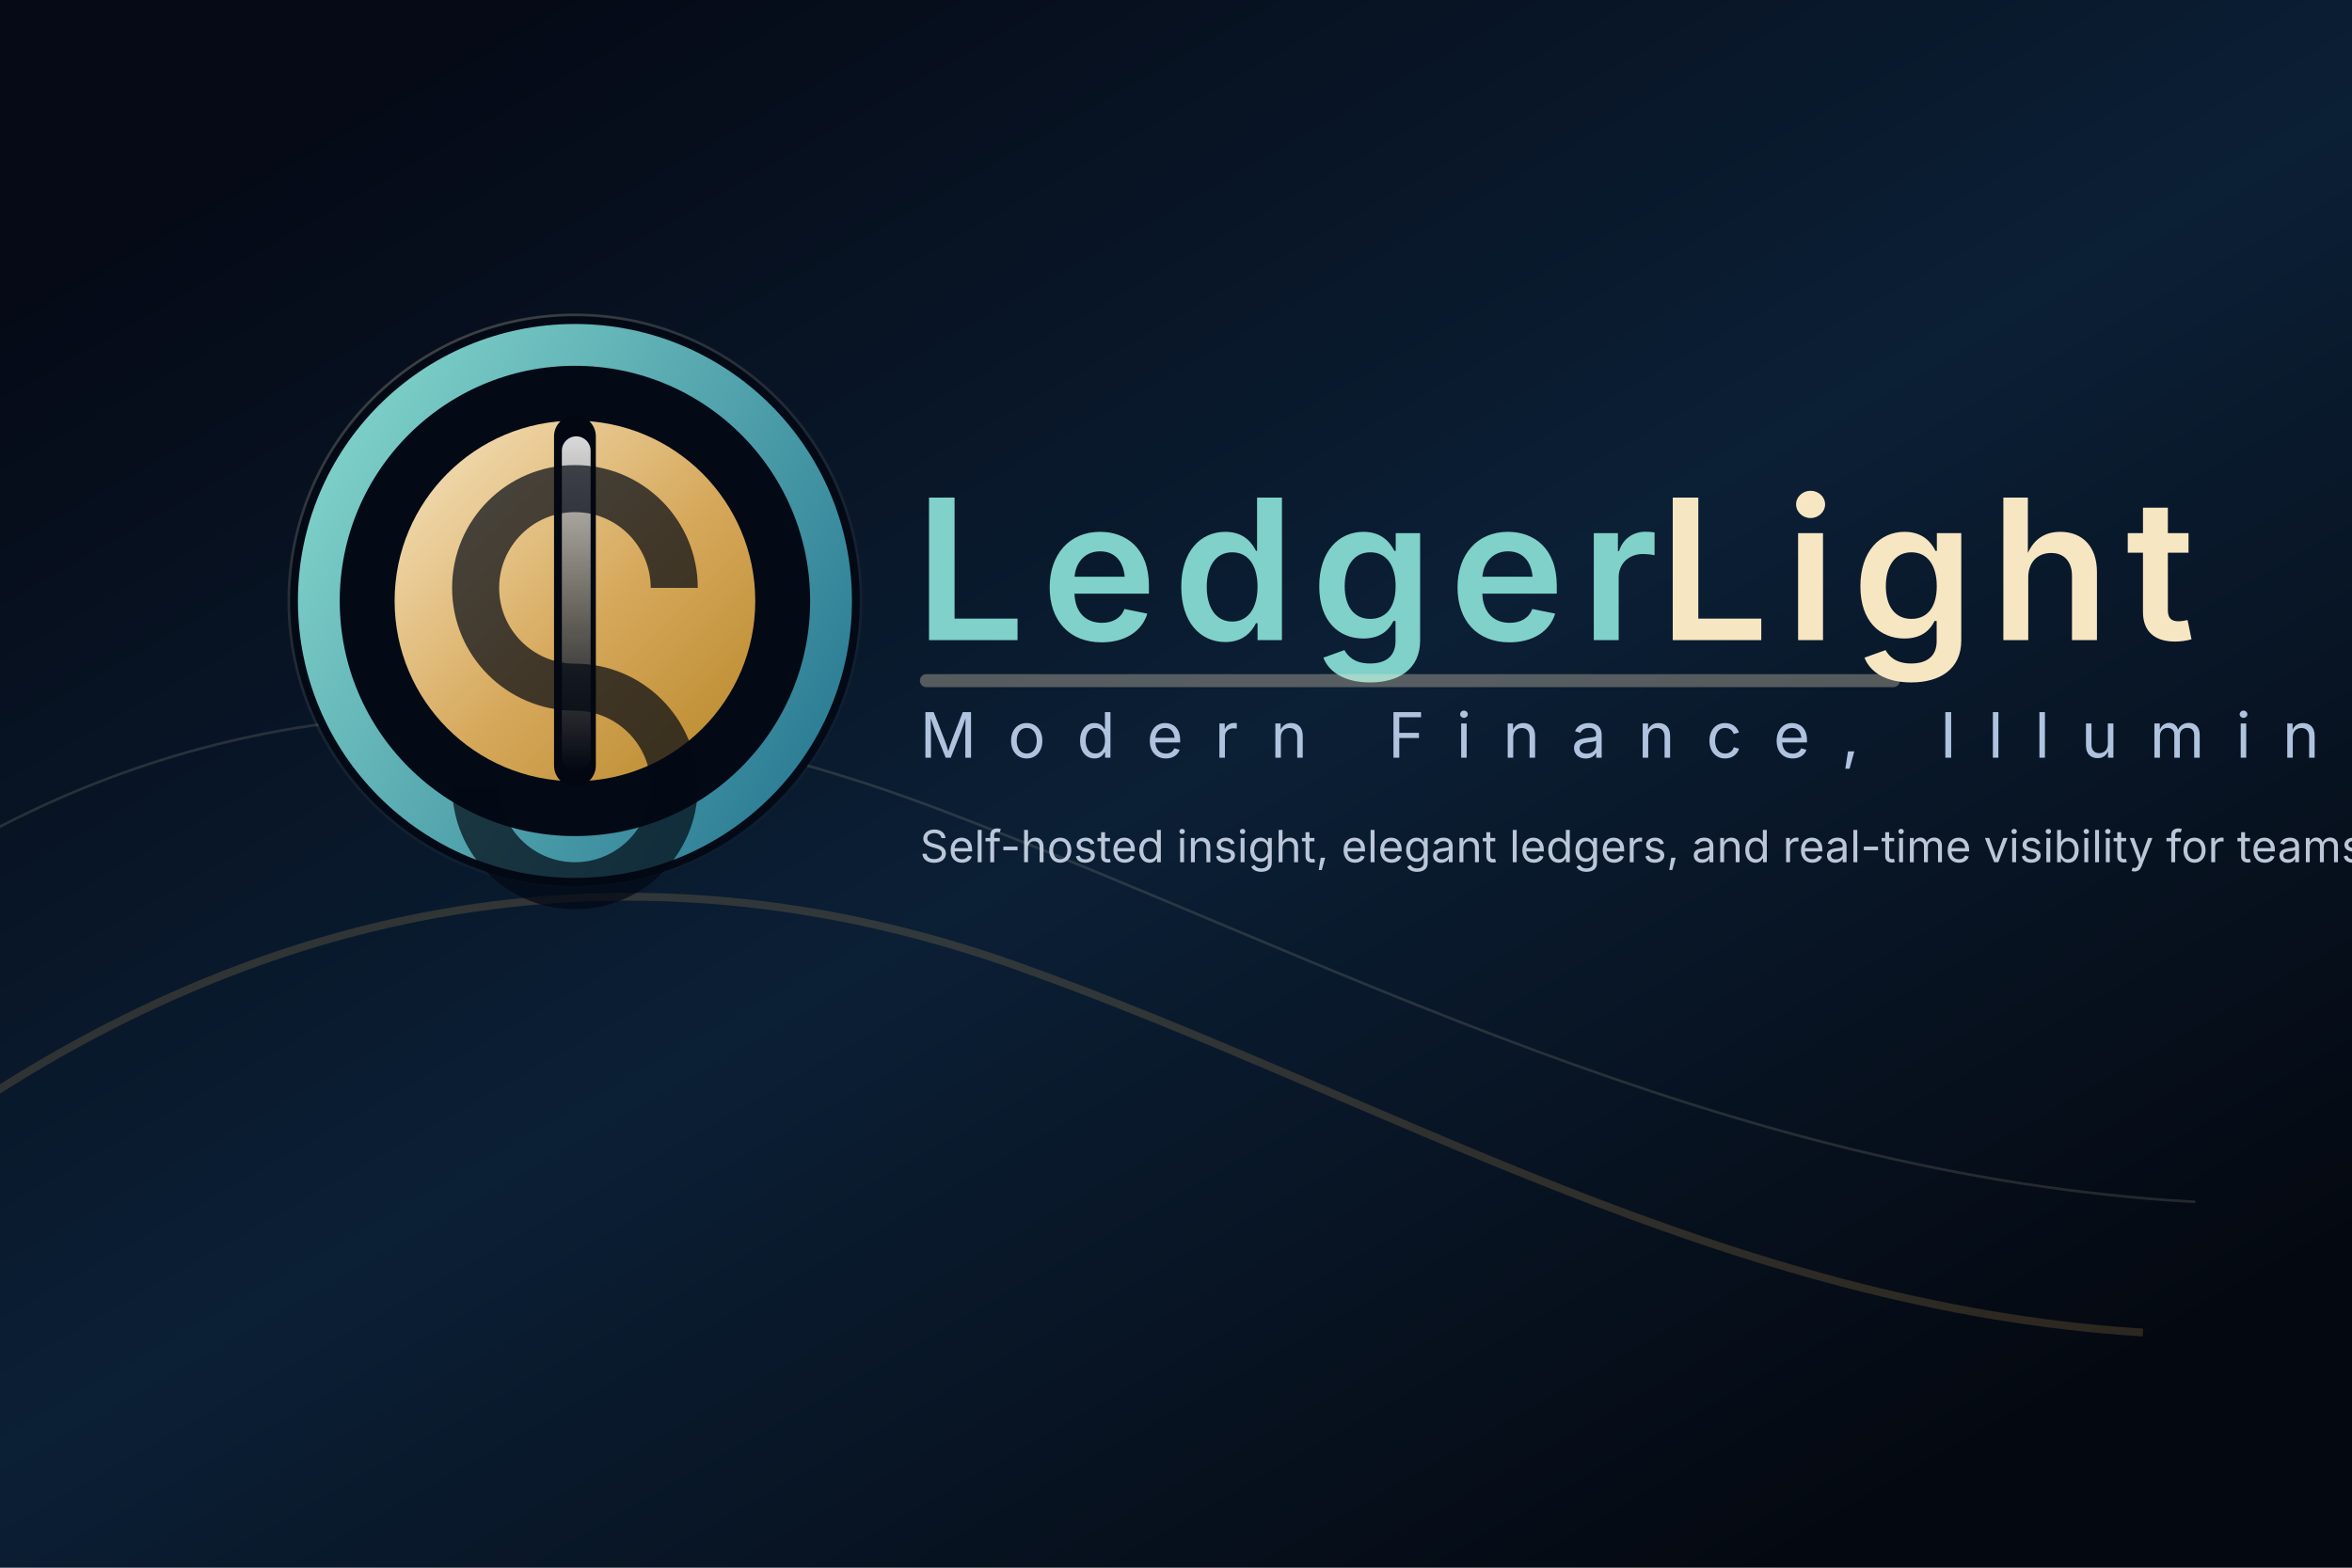
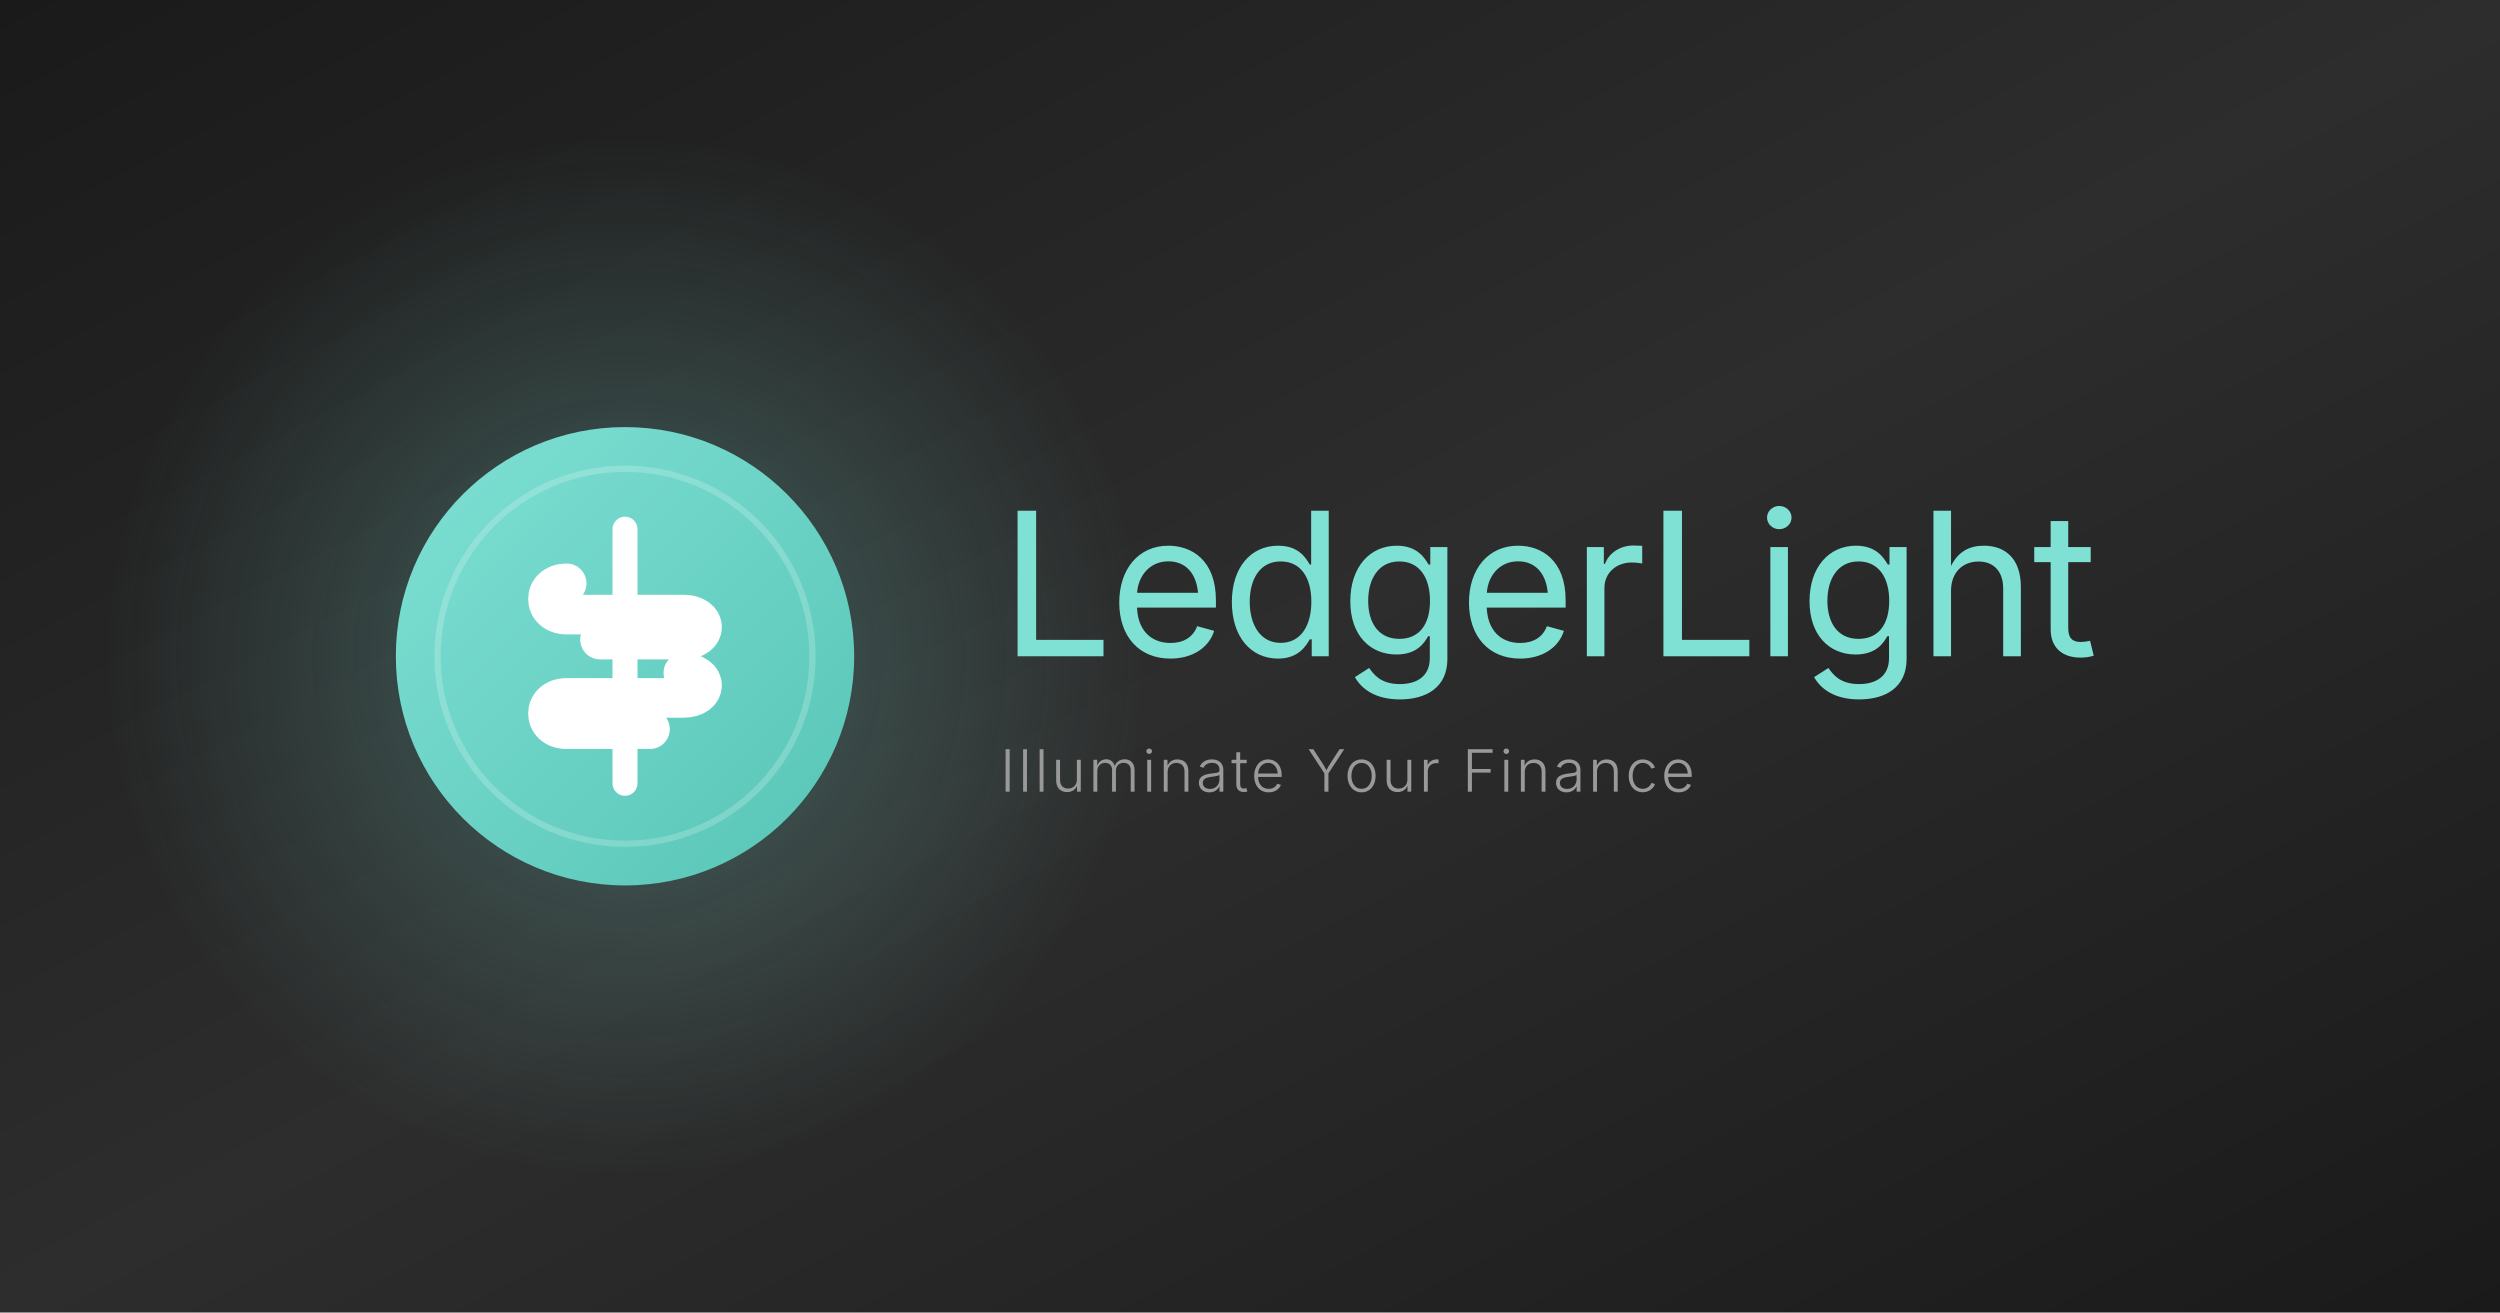
- <svg xmlns="http://www.w3.org/2000/svg" width="1800" height="1200" viewBox="0 0 1800 1200" role="img" aria-labelledby="title">
+ <svg xmlns="http://www.w3.org/2000/svg" width="1200" height="630" viewBox="0 0 1200 630" role="img" aria-labelledby="title">
  <defs>
-     <linearGradient id="coverDarkBg" x1="14%" y1="8%" x2="86%" y2="92%">
-       <stop offset="0%" stop-color="#050A16" />
-       <stop offset="50%" stop-color="#0B1F35" />
-       <stop offset="100%" stop-color="#040810" />
+     <linearGradient id="coverBg" x1="0%" y1="0%" x2="100%" y2="100%">
+       <stop offset="0%" stop-color="#1a1a1a" />
+       <stop offset="50%" stop-color="#2d2d2d" />
+       <stop offset="100%" stop-color="#1a1a1a" />
    </linearGradient>
-     <linearGradient id="coverTeal" x1="0%" y1="20%" x2="100%" y2="80%">
-       <stop offset="0%" stop-color="#7FD1C9" />
-       <stop offset="100%" stop-color="#2B7C94" />
+     <linearGradient id="coinCover" x1="0%" y1="0%" x2="100%" y2="100%">
+       <stop offset="0%" stop-color="#7FE0D4" />
+       <stop offset="100%" stop-color="#57C5B6" />
    </linearGradient>
-     <linearGradient id="coverGold" x1="0%" y1="0%" x2="100%" y2="100%">
-       <stop offset="0%" stop-color="#F7E6C2" />
-       <stop offset="55%" stop-color="#D6A85B" />
-       <stop offset="100%" stop-color="#B88728" />
-     </linearGradient>
-     <linearGradient id="coverBeam" x1="0%" y1="0%" x2="0%" y2="100%">
-       <stop offset="0%" stop-color="#FFFFFF" stop-opacity="0.85" />
-       <stop offset="60%" stop-color="#F7E6C2" stop-opacity="0.35" />
-       <stop offset="100%" stop-color="#F7E6C2" stop-opacity="0" />
-     </linearGradient>
-     <radialGradient id="coverGlow" cx="42%" cy="34%" r="70%">
-       <stop offset="0%" stop-color="#FCEFD0" stop-opacity="0.85" />
-       <stop offset="80%" stop-color="#FCEFD0" stop-opacity="0.1" />
-       <stop offset="100%" stop-color="#FCEFD0" stop-opacity="0" />
+     <radialGradient id="glowCover">
+       <stop offset="0%" stop-color="rgba(127,224,212,0.3)" />
+       <stop offset="100%" stop-color="rgba(127,224,212,0)" />
    </radialGradient>
  </defs>
-   <rect width="1800" height="1200" fill="url(#coverDarkBg)" />
-   <g opacity="0.55">
-     <path d="M-40 860c260-180 540-220 820-120s540 260 860 280" fill="none" stroke="#D6A85B" stroke-width="6" stroke-opacity="0.35" />
-     <path d="M-80 680c240-160 510-170 800-60s600 280 960 300" fill="none" stroke="#F7E6C2" stroke-width="2" stroke-opacity="0.25" />
+   <rect width="1200" height="630" fill="url(#coverBg)" />
+   <circle cx="300" cy="315" r="250" fill="url(#glowCover)" />
+   <g transform="translate(150, 190)">
+     <circle cx="150" cy="125" r="110" fill="url(#coinCover)" />
+     <circle cx="150" cy="125" r="90" fill="none" stroke="rgba(255,255,255,0.2)" stroke-width="3" />
+     <g transform="translate(150, 125)">
+       <rect x="-6" y="-67" width="12" height="134" rx="6" fill="white" />
+       <path d="M -28 -35 C -40 -35 -40 -20 -28 -20 L 28 -20 C 40 -20 40 -8 28 -8 L -12 -8" fill="none" stroke="white" stroke-width="19" stroke-linecap="round" />
+       <path d="M 28 8 C 40 8 40 20 28 20 L -28 20 C -40 20 -40 35 -28 35 L 12 35" fill="none" stroke="white" stroke-width="19" stroke-linecap="round" />
+     </g>
  </g>
-   <g transform="translate(220 240)">
-     <circle cx="220" cy="220" r="220" fill="url(#coverGlow)" opacity="0.5" />
-     <circle cx="220" cy="220" r="218" fill="#030A16" />
-     <circle cx="220" cy="220" r="196" fill="none" stroke="url(#coverTeal)" stroke-width="32" />
-     <circle cx="220" cy="220" r="138" fill="url(#coverGold)" />
-     <rect x="204" y="78" width="32" height="284" rx="16" fill="#020712" />
-     <rect x="210" y="94" width="22" height="256" rx="11" fill="url(#coverBeam)" />
-     <path d="M220 116c52 0 94 42 94 94h-36c0-32-26-58-58-58s-58 26-58 58 26 58 58 58c52 0 94 42 94 94s-42 94-94 94-94-42-94-94h36c0 32 26 58 58 58s58-26 58-58-26-58-58-58c-52 0-94-42-94-94s42-94 94-94z" fill="#020712" opacity="0.7" />
-   </g>
-   <g transform="translate(700 340)">
-     <text x="0" y="150" font-family="'Inter','Poppins','Segoe UI',sans-serif" font-size="150" font-weight="600" letter-spacing="0.08em" fill="#7FD1C9">Ledger<tspan fill="#F7E6C2">Light</tspan>
-     </text>
-     <rect x="4" y="176" width="750" height="10" rx="5" fill="rgba(247,230,194,0.32)" />
-     <text x="4" y="240" font-family="'Inter','Poppins','Segoe UI',sans-serif" font-size="48" letter-spacing="0.5em" fill="#AFC3DF" style="text-transform:uppercase;">Modern Finance, Illuminated</text>
-     <text x="4" y="320" font-family="'Inter','Segoe UI',sans-serif" font-size="34" fill="#D3DEEF" opacity="0.88">
-       Self-hosted insight, elegant ledgers, and real-time visibility for teams who demand clarity.
-     </text>
+   <g transform="translate(480, 315)">
+     <text x="0" y="0" font-family="'Inter', 'SF Pro Display', 'Segoe UI', system-ui, sans-serif" font-size="96" font-weight="400" letter-spacing="-0.02em" fill="#7FE0D4">LedgerLight</text>
+     <text x="0" y="65" font-family="'Inter', 'SF Pro Display', 'Segoe UI', system-ui, sans-serif" font-size="28" font-weight="300" letter-spacing="0.05em" fill="#999999">Illuminate Your Finance</text>
  </g>
</svg>
